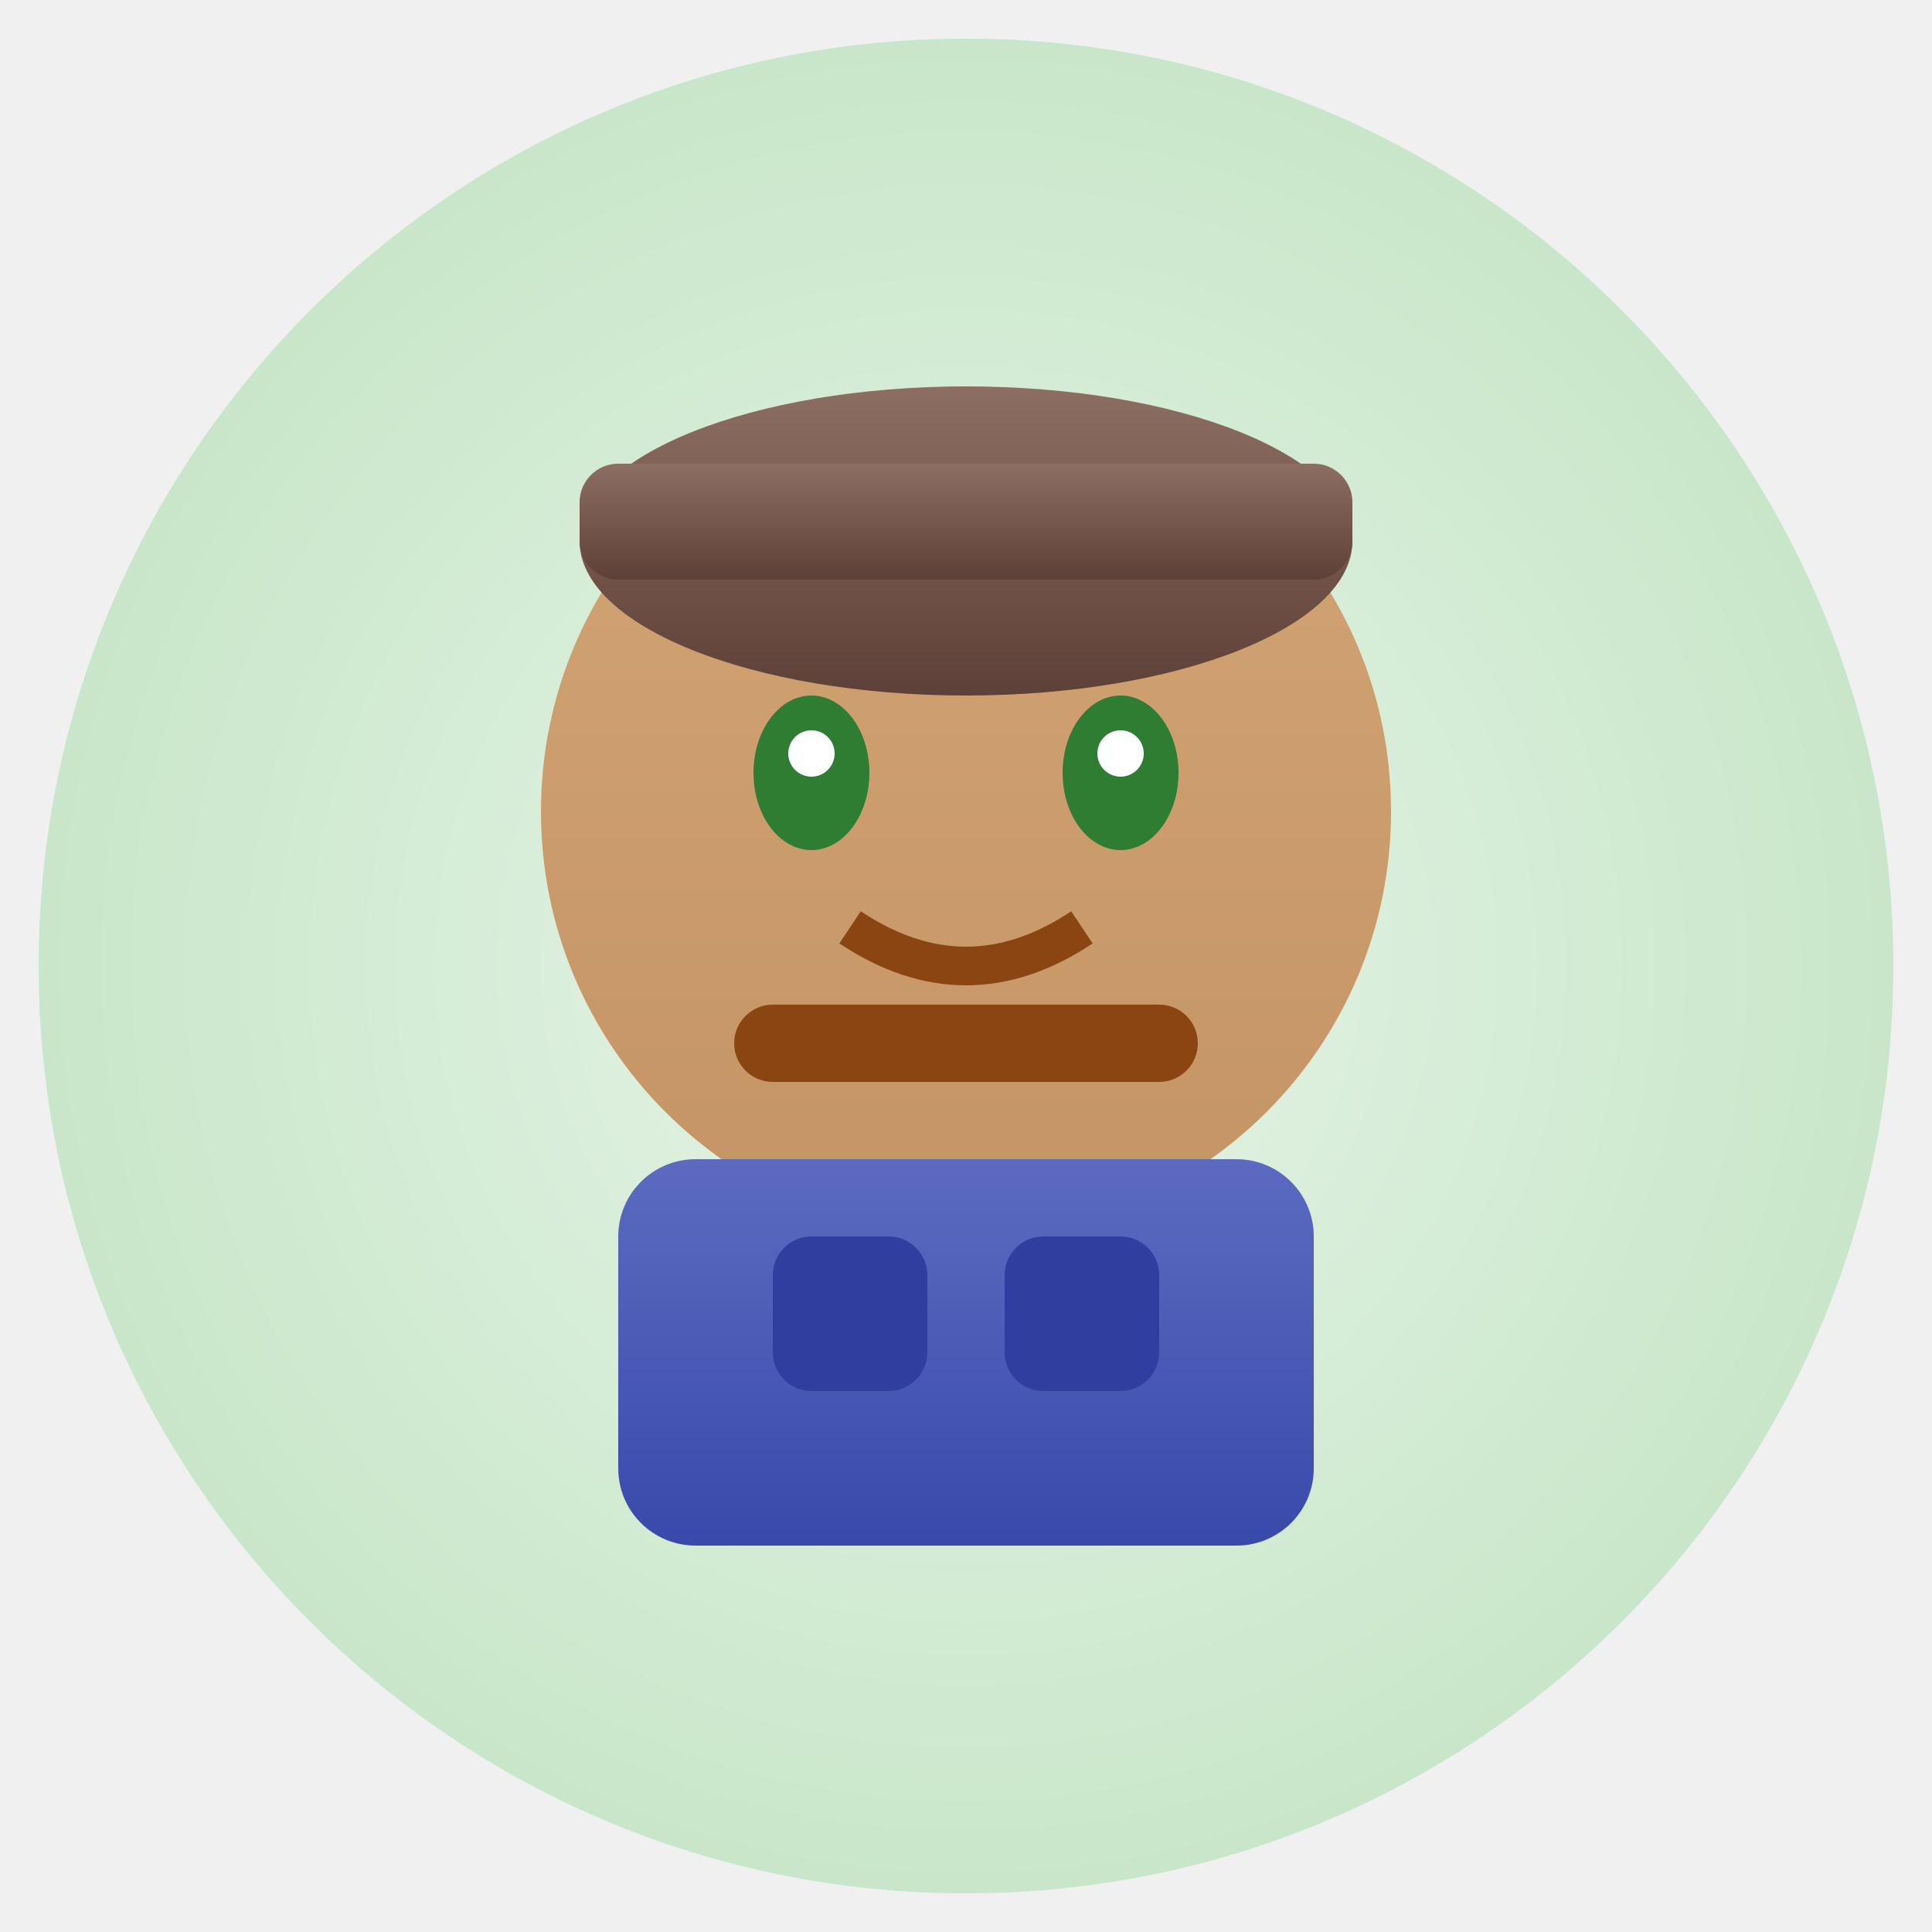
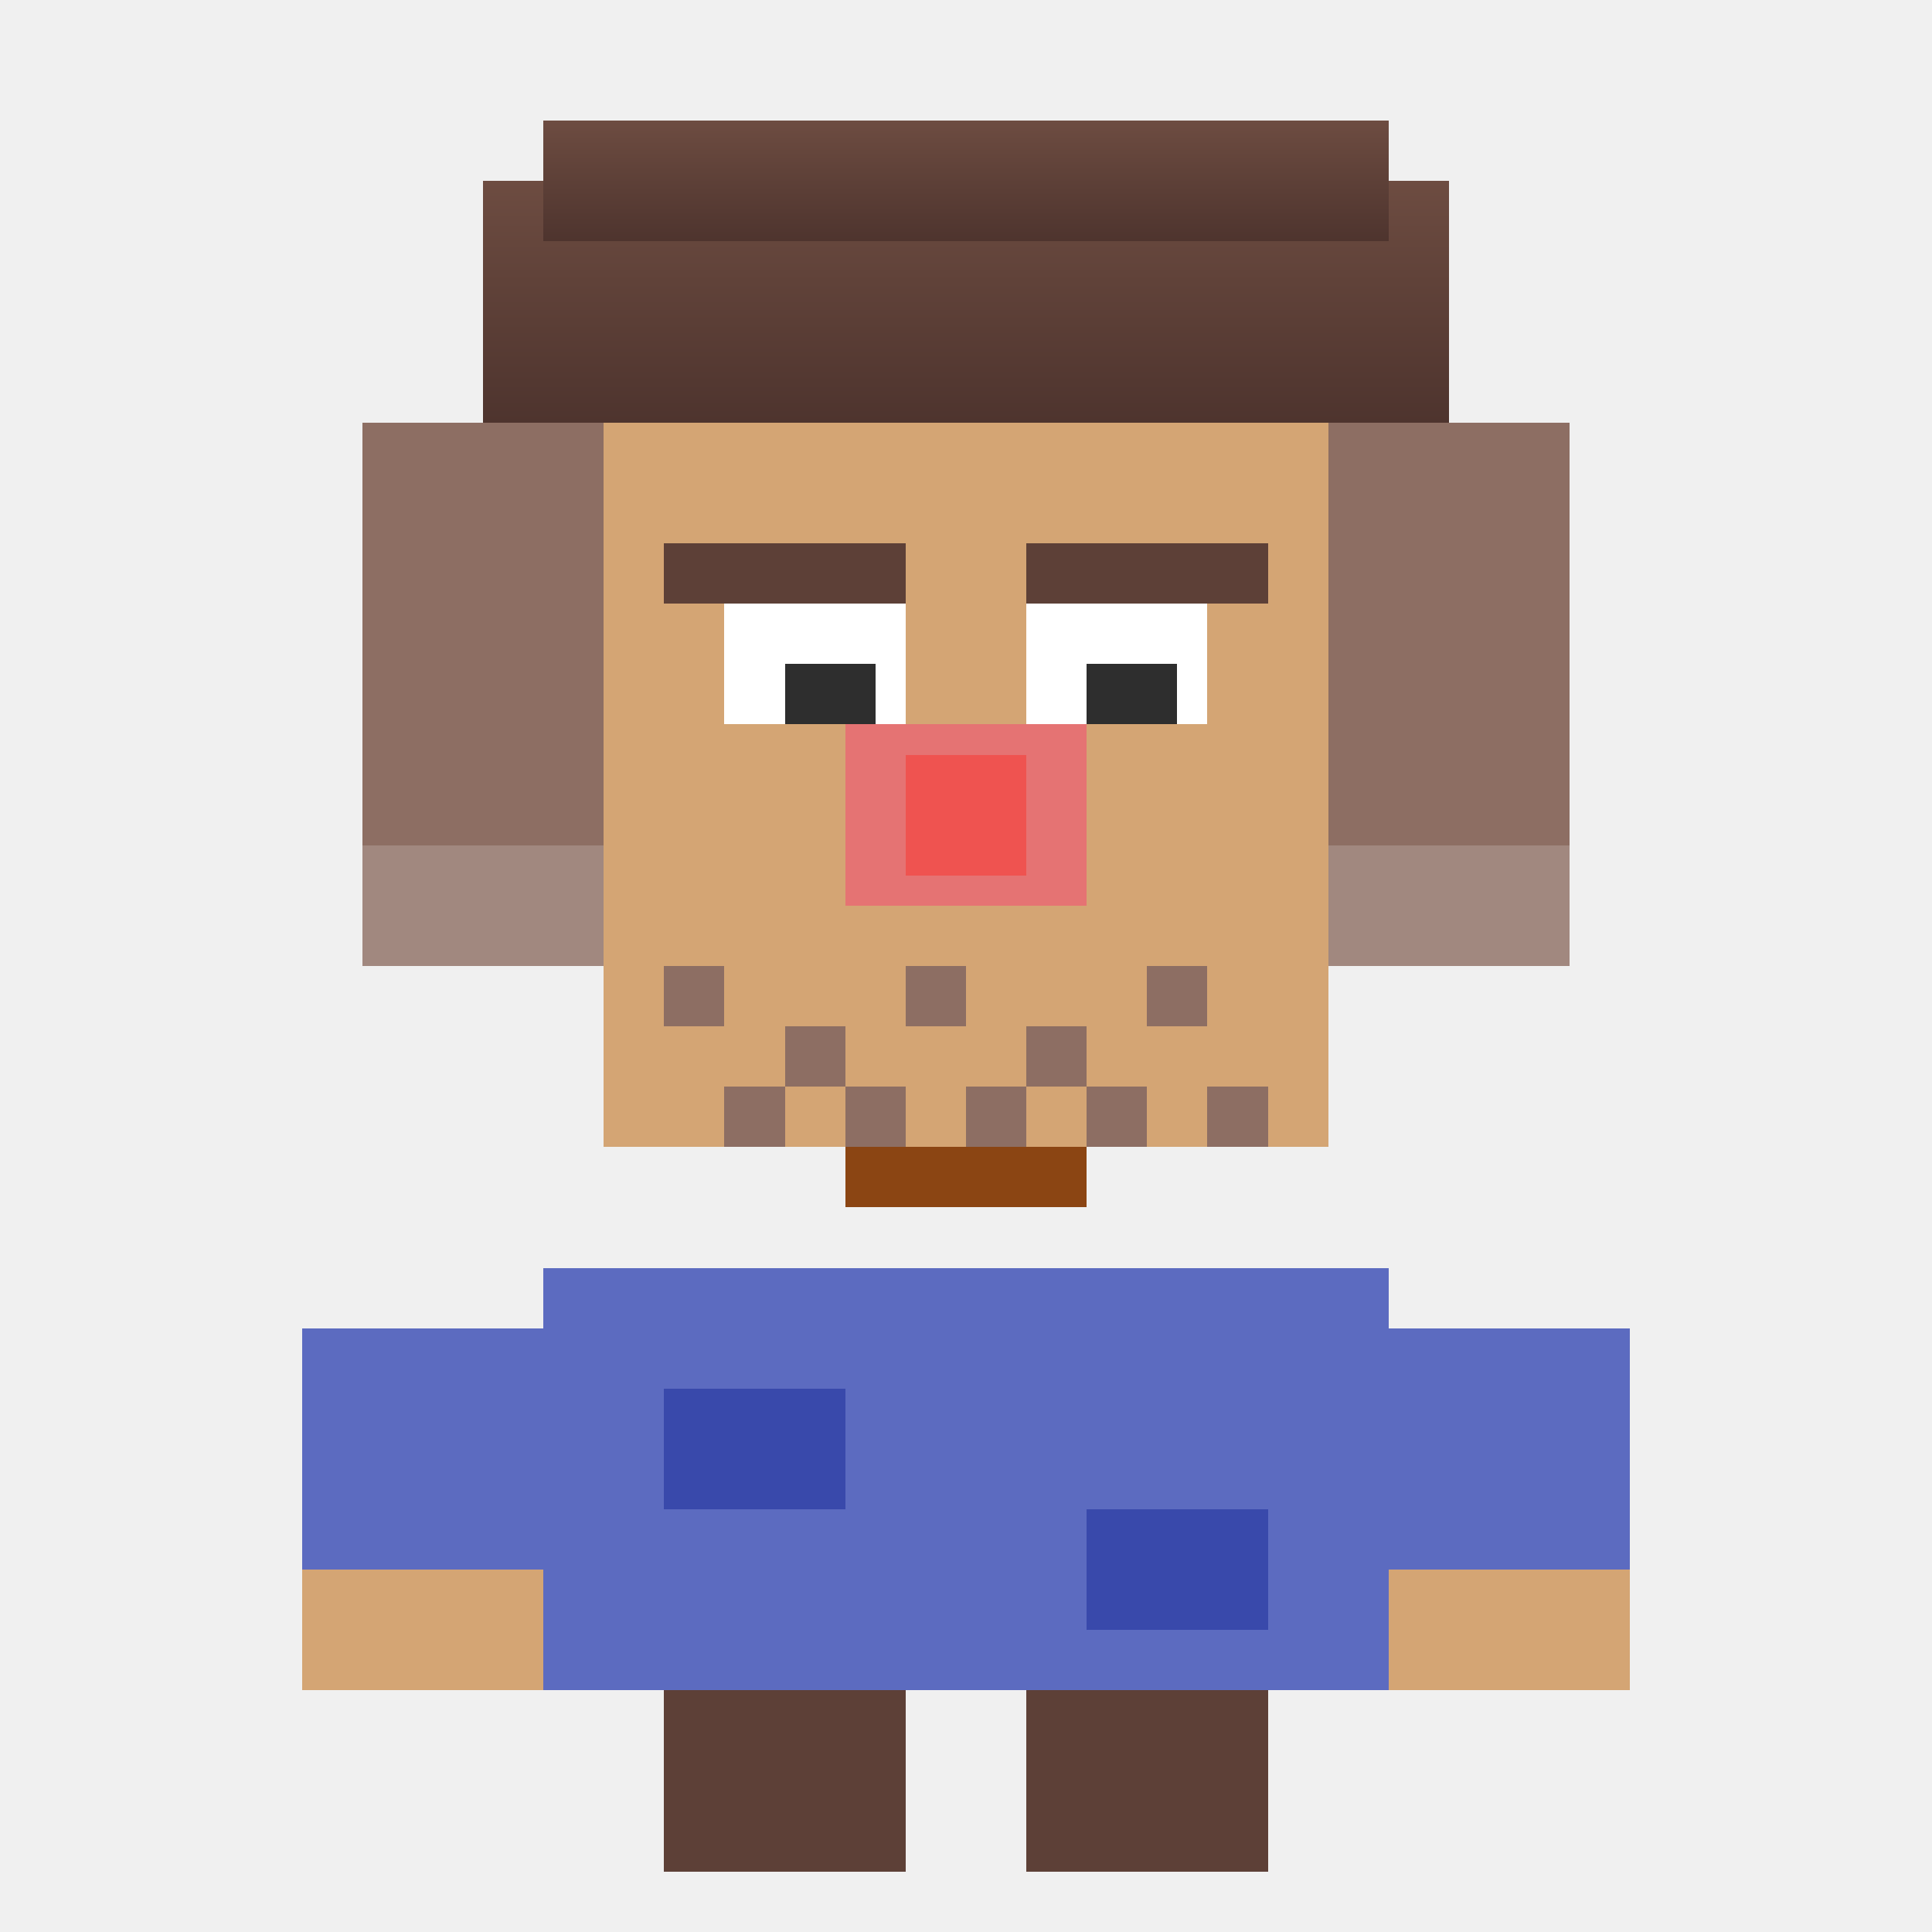
- <svg xmlns="http://www.w3.org/2000/svg" viewBox="0 0 100 100">
+ <svg xmlns="http://www.w3.org/2000/svg" viewBox="0 0 64 64" shape-rendering="crispEdges">
  <defs>
-     <radialGradient id="villagerBg" cx="50%" cy="50%" r="50%">
-       <stop offset="0%" style="stop-color:#E8F5E9" />
-       <stop offset="100%" style="stop-color:#C8E6C9" />
-     </radialGradient>
-     <linearGradient id="villagerSkin" x1="0%" y1="0%" x2="0%" y2="100%">
-       <stop offset="0%" style="stop-color:#D4A574" />
-       <stop offset="100%" style="stop-color:#C49464" />
-     </linearGradient>
-     <linearGradient id="villagerHat" x1="0%" y1="0%" x2="0%" y2="100%">
-       <stop offset="0%" style="stop-color:#8D6E63" />
-       <stop offset="100%" style="stop-color:#5D4037" />
-     </linearGradient>
-     <linearGradient id="villagerShirt" x1="0%" y1="0%" x2="0%" y2="100%">
-       <stop offset="0%" style="stop-color:#5C6BC0" />
-       <stop offset="100%" style="stop-color:#3949AB" />
+     <linearGradient id="ushTop" x1="0%" y1="0%" x2="0%" y2="100%">
+       <stop offset="0%" style="stop-color:#6D4C41" />
+       <stop offset="100%" style="stop-color:#4E342E" />
    </linearGradient>
  </defs>
-   <circle cx="50" cy="50" r="48" fill="url(#villagerBg)" />
-   <circle cx="50" cy="42" r="22" fill="url(#villagerSkin)" />
-   <ellipse cx="50" cy="28" rx="20" ry="8" fill="url(#villagerHat)" />
-   <rect x="30" y="24" width="40" height="6" rx="2" fill="url(#villagerHat)" />
-   <ellipse cx="42" cy="40" rx="3" ry="4" fill="#2E7D32" />
-   <ellipse cx="58" cy="40" rx="3" ry="4" fill="#2E7D32" />
-   <circle cx="42" cy="39" r="1.2" fill="#fff" />
-   <circle cx="58" cy="39" r="1.2" fill="#fff" />
-   <path d="M44 48 Q50 52 56 48" stroke="#8B4513" stroke-width="2" fill="none" />
-   <rect x="38" y="52" width="24" height="4" rx="2" fill="#8B4513" />
-   <rect x="32" y="60" width="36" height="20" rx="4" fill="url(#villagerShirt)" />
-   <rect x="40" y="64" width="8" height="8" rx="2" fill="#303F9F" />
-   <rect x="52" y="64" width="8" height="8" rx="2" fill="#303F9F" />
+   <rect x="16" y="6" width="32" height="8" fill="url(#ushTop)" />
+   <rect x="18" y="4" width="28" height="4" fill="url(#ushTop)" />
+   <rect x="12" y="14" width="8" height="16" fill="#8D6E63" />
+   <rect x="44" y="14" width="8" height="16" fill="#8D6E63" />
+   <rect x="12" y="28" width="8" height="4" fill="#A1887F" />
+   <rect x="44" y="28" width="8" height="4" fill="#A1887F" />
+   <rect x="20" y="14" width="24" height="24" fill="#D4A574" />
+   <rect x="22" y="32" width="2" height="2" fill="#8D6E63" />
+   <rect x="26" y="34" width="2" height="2" fill="#8D6E63" />
+   <rect x="30" y="32" width="2" height="2" fill="#8D6E63" />
+   <rect x="34" y="34" width="2" height="2" fill="#8D6E63" />
+   <rect x="38" y="32" width="2" height="2" fill="#8D6E63" />
+   <rect x="24" y="36" width="2" height="2" fill="#8D6E63" />
+   <rect x="28" y="36" width="2" height="2" fill="#8D6E63" />
+   <rect x="32" y="36" width="2" height="2" fill="#8D6E63" />
+   <rect x="36" y="36" width="2" height="2" fill="#8D6E63" />
+   <rect x="40" y="36" width="2" height="2" fill="#8D6E63" />
+   <rect x="24" y="20" width="6" height="4" fill="#FFF" />
+   <rect x="34" y="20" width="6" height="4" fill="#FFF" />
+   <rect x="26" y="22" width="3" height="2" fill="#2E2E2E" />
+   <rect x="36" y="22" width="3" height="2" fill="#2E2E2E" />
+   <rect x="22" y="18" width="8" height="2" fill="#5D4037" />
+   <rect x="34" y="18" width="8" height="2" fill="#5D4037" />
+   <rect x="28" y="24" width="8" height="6" fill="#E57373" />
+   <rect x="30" y="25" width="4" height="4" fill="#EF5350" />
+   <rect x="28" y="38" width="8" height="2" fill="#8B4513" />
+   <rect x="18" y="42" width="28" height="14" fill="#5C6BC0" />
+   <rect x="22" y="46" width="6" height="4" fill="#3949AB" />
+   <rect x="36" y="50" width="6" height="4" fill="#3949AB" />
+   <rect x="10" y="44" width="8" height="10" fill="#5C6BC0" />
+   <rect x="46" y="44" width="8" height="10" fill="#5C6BC0" />
+   <rect x="10" y="52" width="8" height="4" fill="#D4A574" />
+   <rect x="46" y="52" width="8" height="4" fill="#D4A574" />
+   <rect x="22" y="56" width="8" height="6" fill="#5D4037" />
+   <rect x="34" y="56" width="8" height="6" fill="#5D4037" />
</svg>
